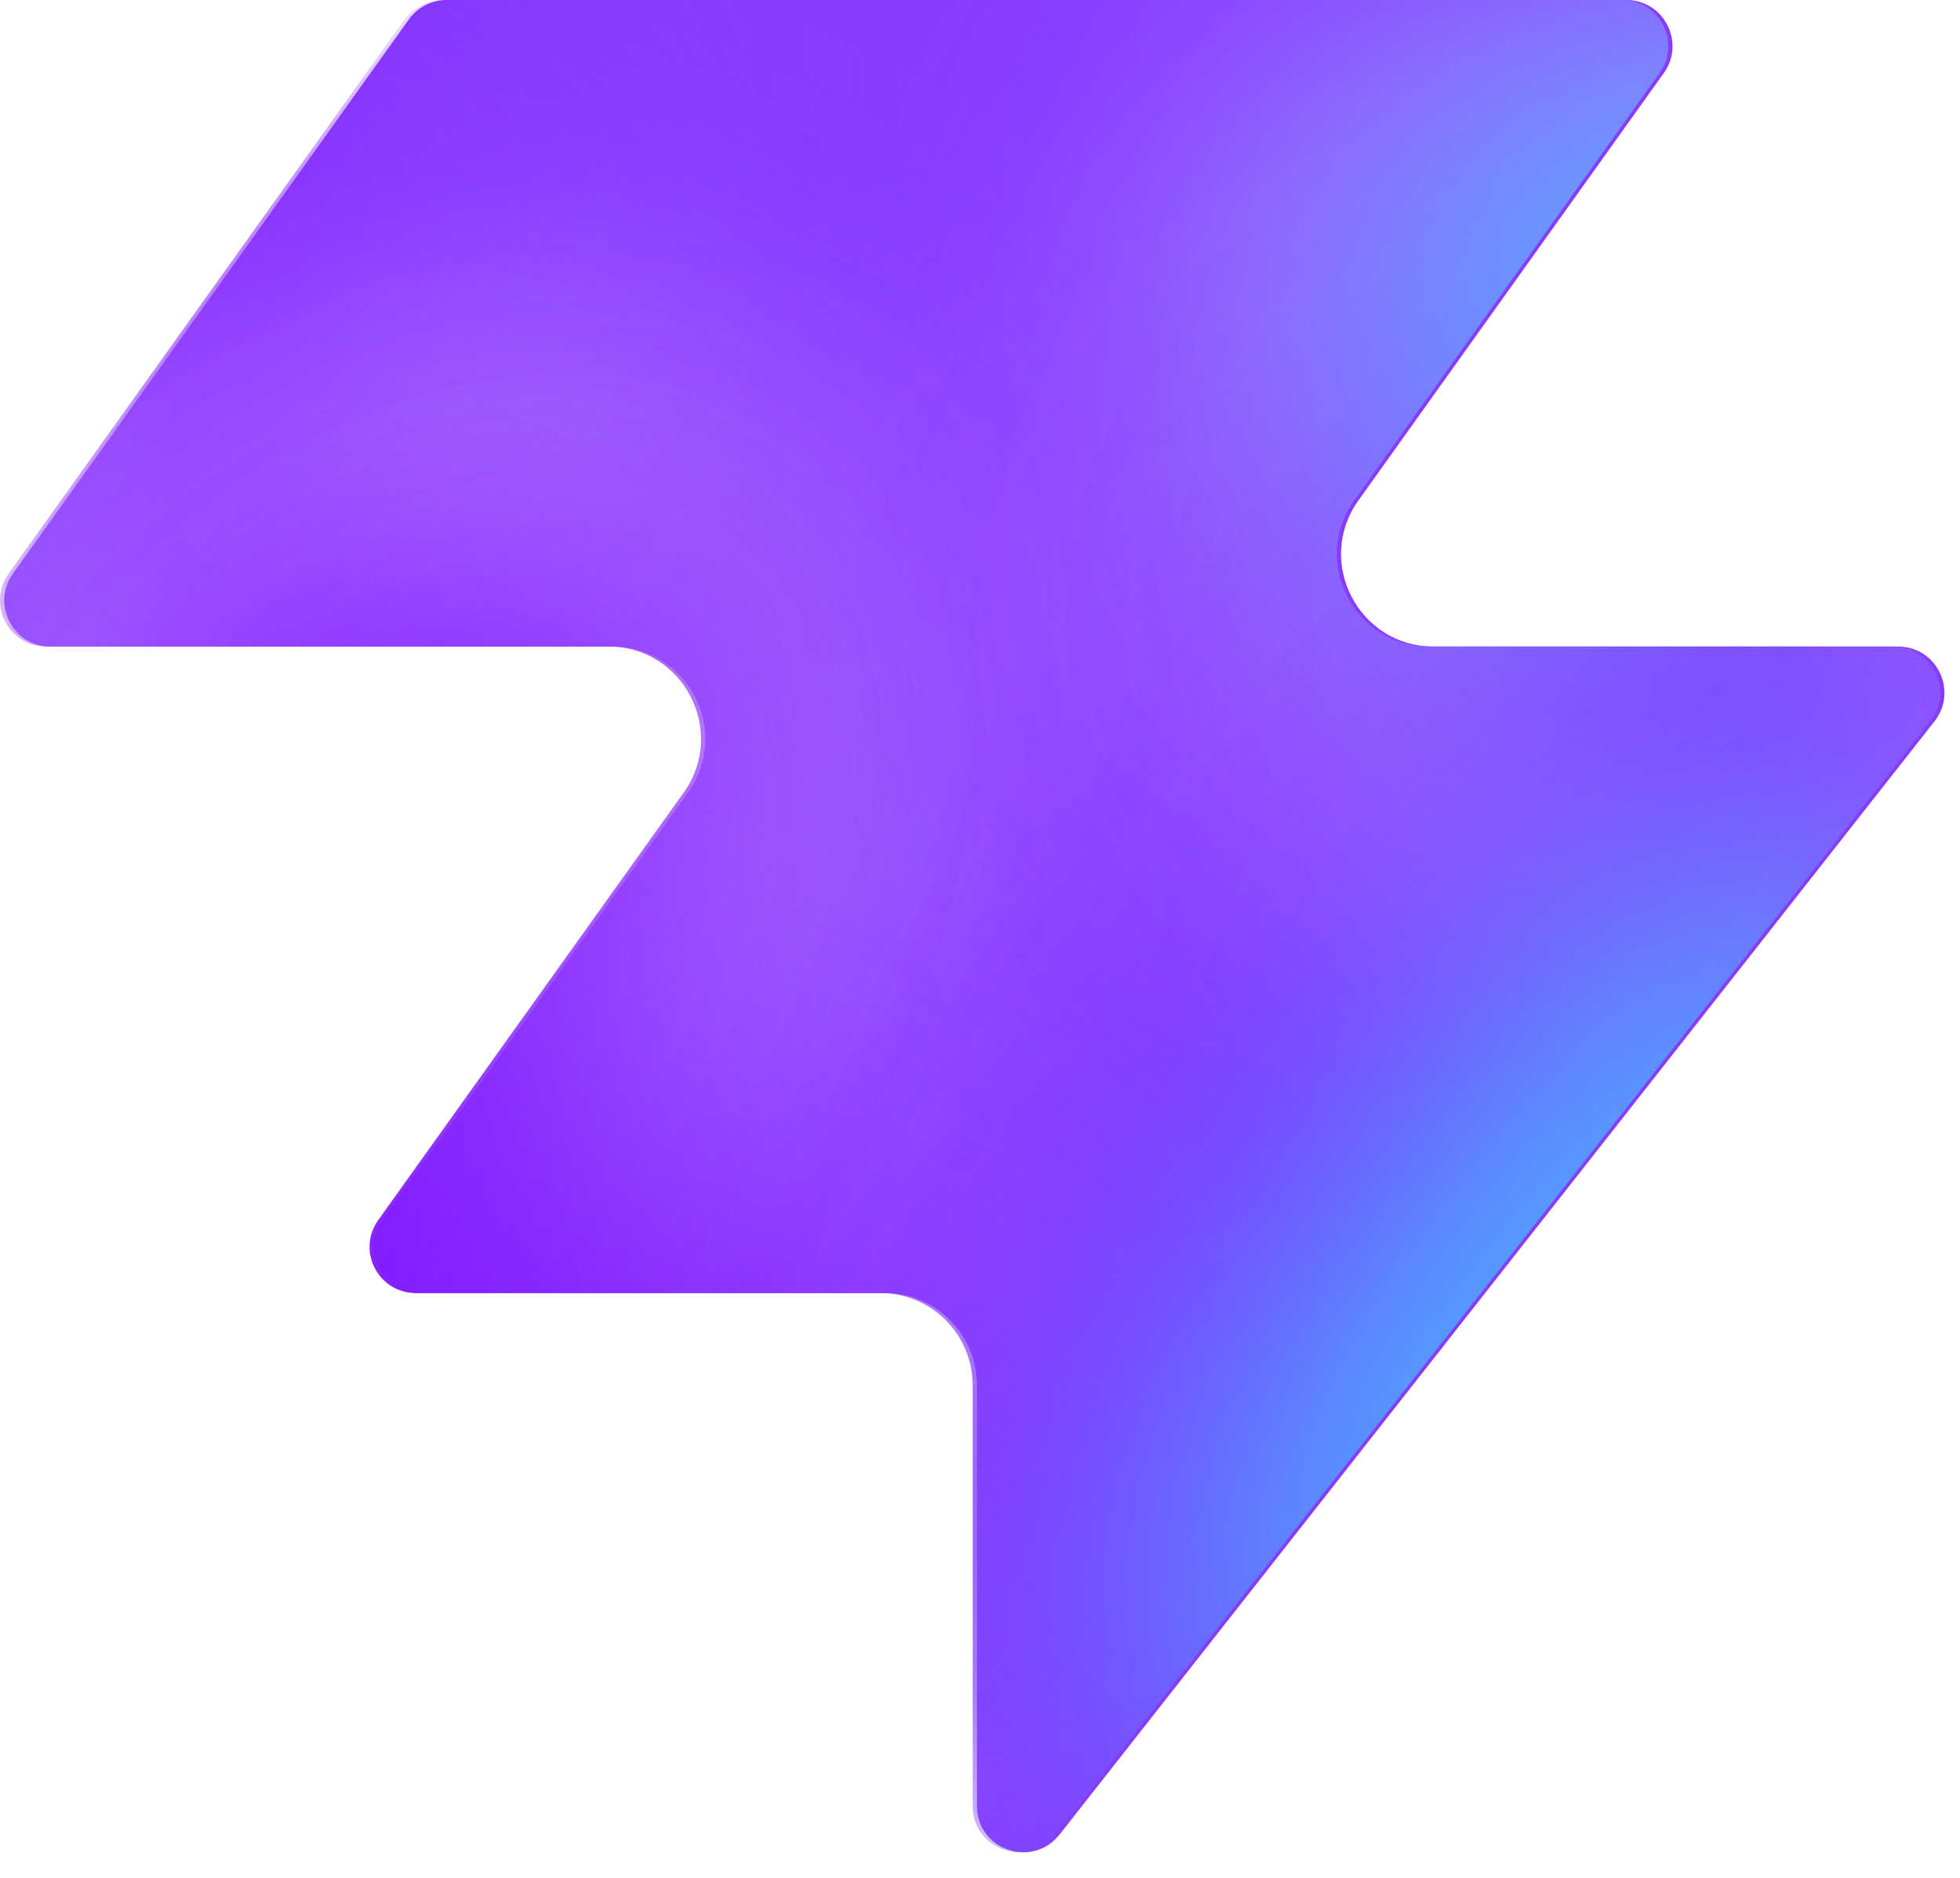
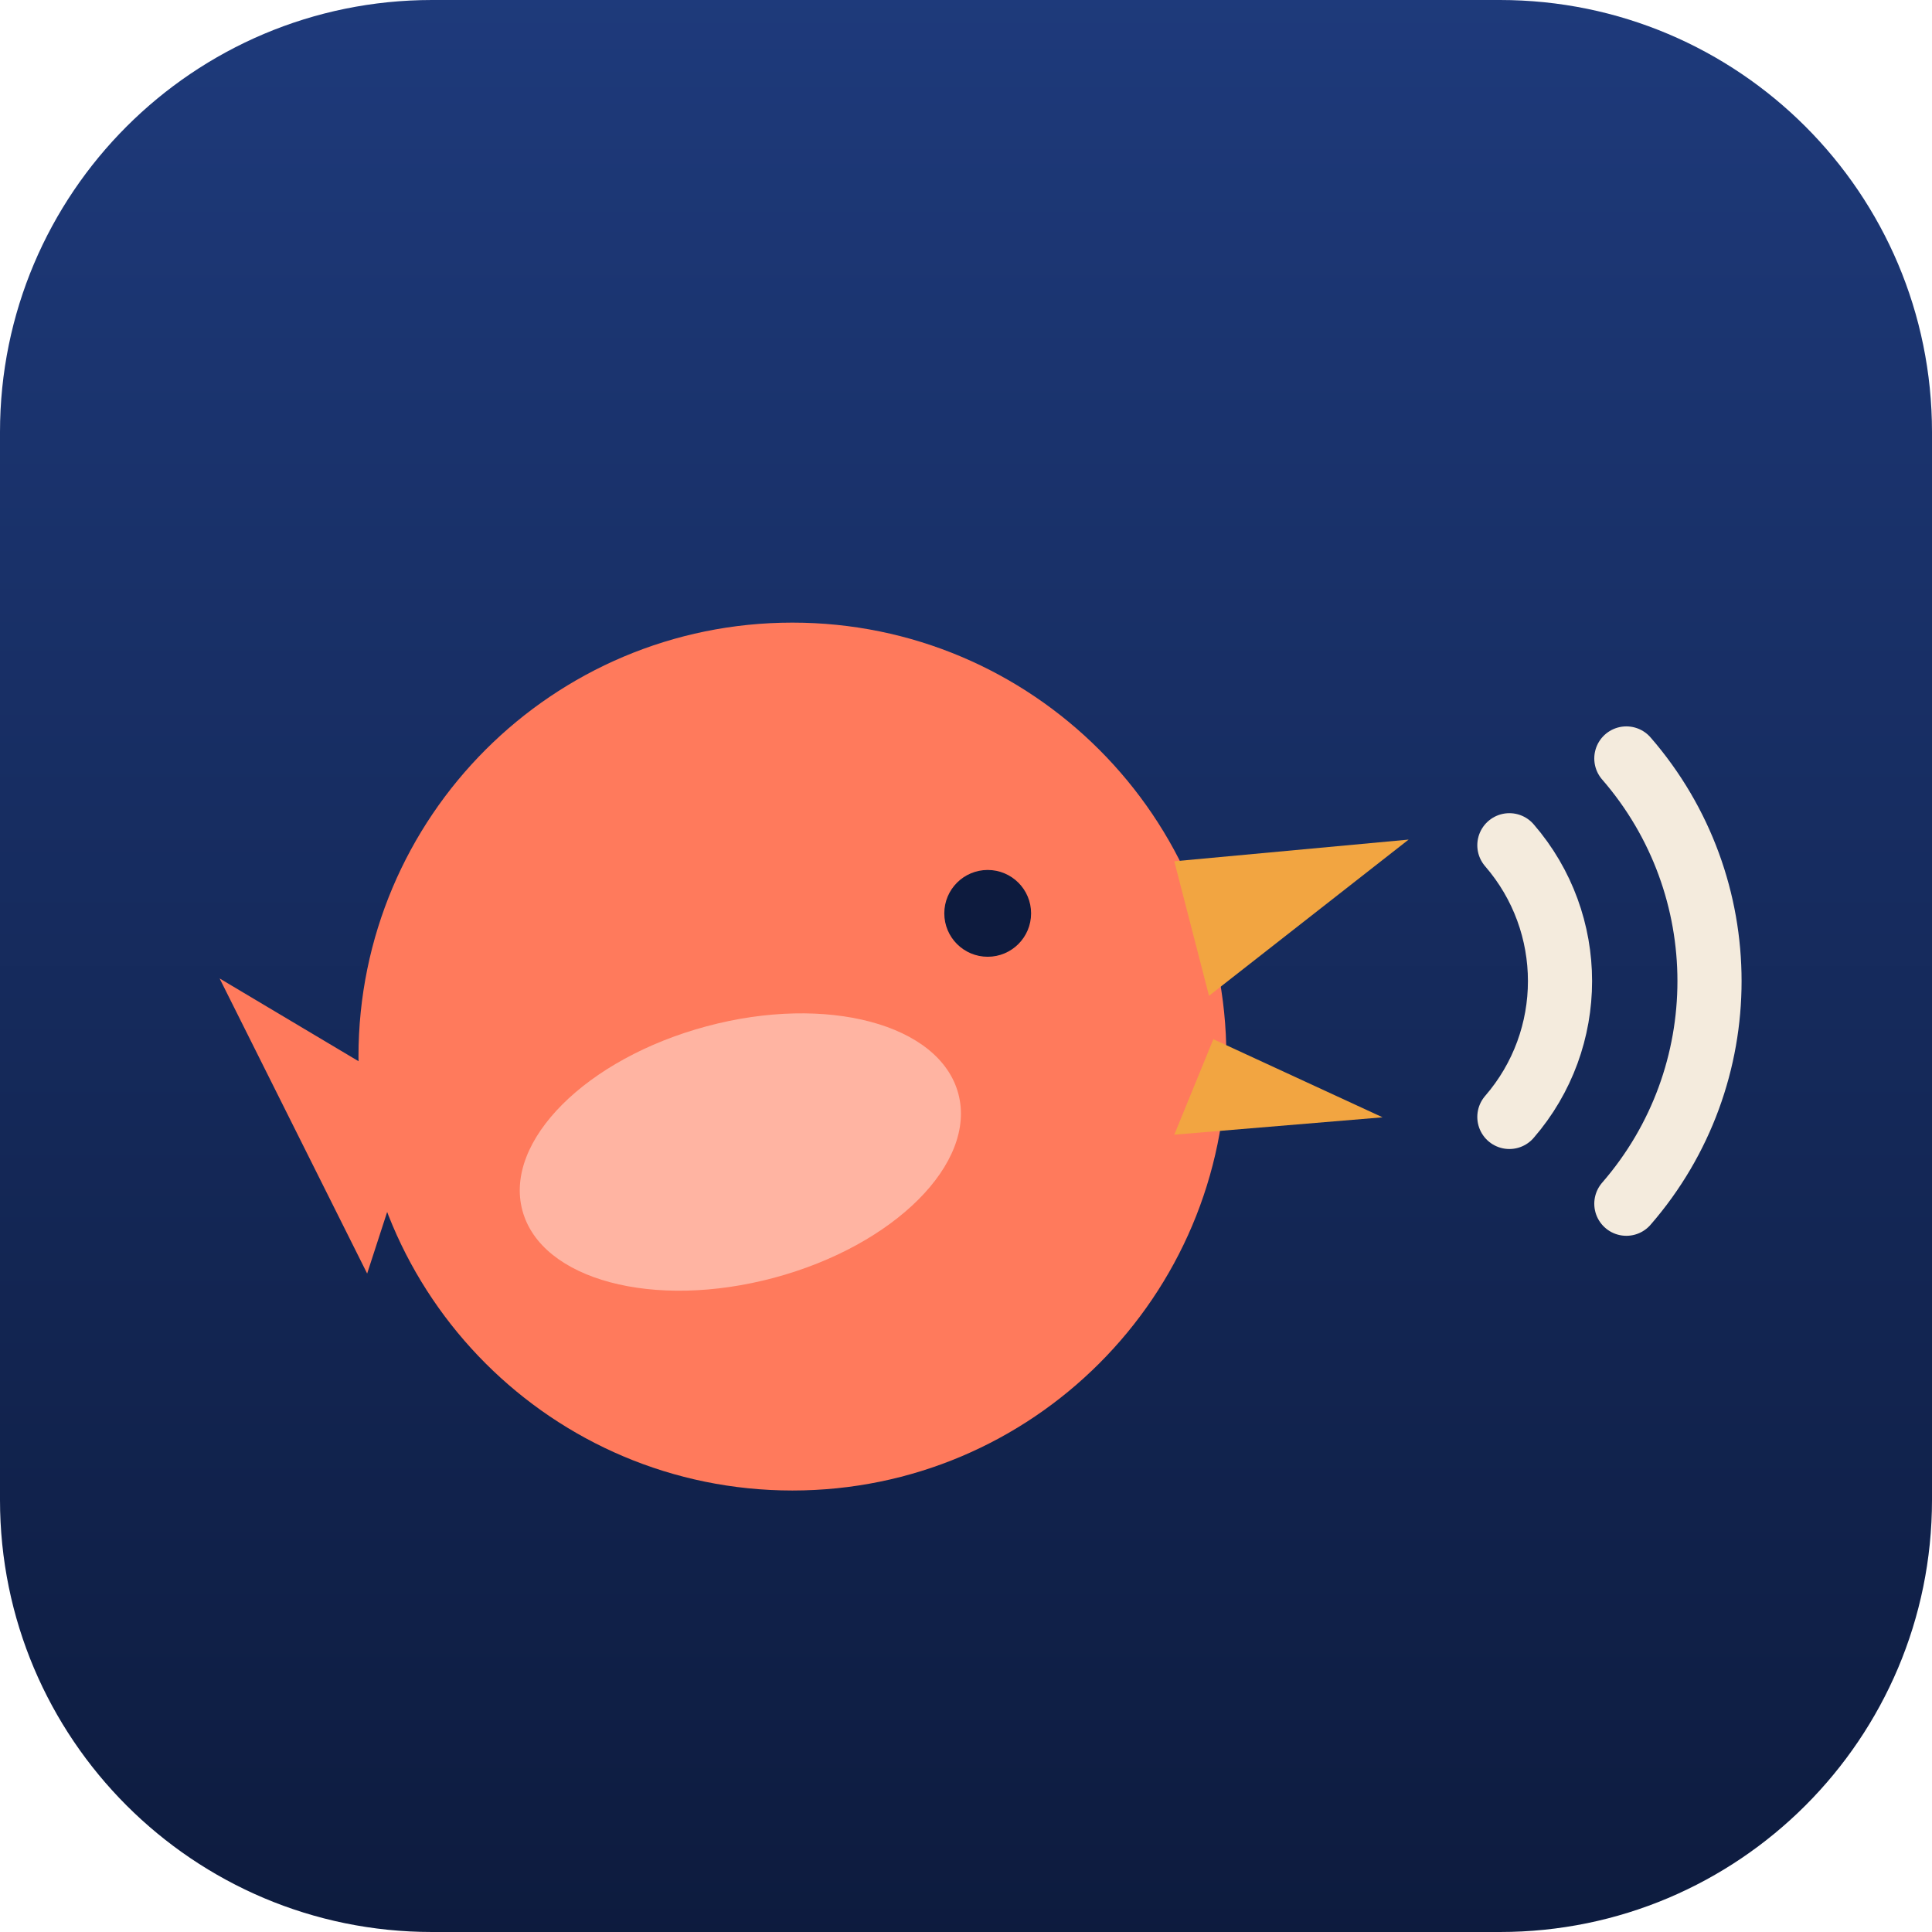
- <svg xmlns="http://www.w3.org/2000/svg" width="48" height="46" fill="none" viewBox="0 0 48 46">
-   <path fill="#863bff" d="M25.946 44.938c-.664.845-2.021.375-2.021-.698V33.937a2.26 2.26 0 0 0-2.262-2.262H10.287c-.92 0-1.456-1.04-.92-1.788l7.48-10.471c1.07-1.497 0-3.578-1.842-3.578H1.237c-.92 0-1.456-1.04-.92-1.788L10.013.474c.214-.297.556-.474.92-.474h28.894c.92 0 1.456 1.04.92 1.788l-7.48 10.471c-1.07 1.498 0 3.579 1.842 3.579h11.377c.943 0 1.473 1.088.89 1.83L25.947 44.94z" style="fill:#863bff;fill:color(display-p3 .525 .23 1);fill-opacity:1" />
-   <mask id="a" width="48" height="46" x="0" y="0" maskUnits="userSpaceOnUse" style="mask-type:alpha">
-     <path fill="#000" d="M25.842 44.938c-.664.844-2.021.375-2.021-.698V33.937a2.26 2.26 0 0 0-2.262-2.262H10.183c-.92 0-1.456-1.04-.92-1.788l7.48-10.471c1.07-1.498 0-3.579-1.842-3.579H1.133c-.92 0-1.456-1.04-.92-1.787L9.91.473c.214-.297.556-.474.92-.474h28.894c.92 0 1.456 1.04.92 1.788l-7.48 10.471c-1.07 1.498 0 3.578 1.842 3.578h11.377c.943 0 1.473 1.088.89 1.832L25.843 44.94z" style="fill:#000;fill-opacity:1" />
-   </mask>
-   <g mask="url(#a)">
-     <g filter="url(#b)">
-       <ellipse cx="5.508" cy="14.704" fill="#ede6ff" rx="5.508" ry="14.704" style="fill:#ede6ff;fill:color(display-p3 .927 .903 1);fill-opacity:1" transform="matrix(.00324 1 1 -.00324 -4.47 31.516)" />
-     </g>
-     <g filter="url(#c)">
-       <ellipse cx="10.399" cy="29.851" fill="#ede6ff" rx="10.399" ry="29.851" style="fill:#ede6ff;fill:color(display-p3 .927 .903 1);fill-opacity:1" transform="matrix(.00324 1 1 -.00324 -39.328 7.883)" />
-     </g>
-     <g filter="url(#d)">
-       <ellipse cx="5.508" cy="30.487" fill="#7e14ff" rx="5.508" ry="30.487" style="fill:#7e14ff;fill:color(display-p3 .492 .077 1);fill-opacity:1" transform="rotate(89.814 -25.913 -14.639)scale(1 -1)" />
-     </g>
-     <g filter="url(#e)">
-       <ellipse cx="5.508" cy="30.599" fill="#7e14ff" rx="5.508" ry="30.599" style="fill:#7e14ff;fill:color(display-p3 .492 .077 1);fill-opacity:1" transform="rotate(89.814 -32.644 -3.334)scale(1 -1)" />
-     </g>
-     <g filter="url(#f)">
-       <ellipse cx="5.508" cy="30.599" fill="#7e14ff" rx="5.508" ry="30.599" style="fill:#7e14ff;fill:color(display-p3 .492 .077 1);fill-opacity:1" transform="matrix(.00324 1 1 -.00324 -34.34 30.47)" />
-     </g>
-     <g filter="url(#g)">
-       <ellipse cx="14.072" cy="22.078" fill="#ede6ff" rx="14.072" ry="22.078" style="fill:#ede6ff;fill:color(display-p3 .927 .903 1);fill-opacity:1" transform="rotate(93.35 24.506 48.493)scale(-1 1)" />
-     </g>
-     <g filter="url(#h)">
-       <ellipse cx="3.47" cy="21.501" fill="#7e14ff" rx="3.47" ry="21.501" style="fill:#7e14ff;fill:color(display-p3 .492 .077 1);fill-opacity:1" transform="rotate(89.009 28.708 47.59)scale(-1 1)" />
-     </g>
-     <g filter="url(#i)">
-       <ellipse cx="3.47" cy="21.501" fill="#7e14ff" rx="3.47" ry="21.501" style="fill:#7e14ff;fill:color(display-p3 .492 .077 1);fill-opacity:1" transform="rotate(89.009 28.708 47.59)scale(-1 1)" />
-     </g>
-     <g filter="url(#j)">
-       <ellipse cx=".387" cy="8.972" fill="#7e14ff" rx="4.407" ry="29.108" style="fill:#7e14ff;fill:color(display-p3 .492 .077 1);fill-opacity:1" transform="rotate(39.51 .387 8.972)" />
-     </g>
-     <g filter="url(#k)">
-       <ellipse cx="47.523" cy="-6.092" fill="#7e14ff" rx="4.407" ry="29.108" style="fill:#7e14ff;fill:color(display-p3 .492 .077 1);fill-opacity:1" transform="rotate(37.892 47.523 -6.092)" />
-     </g>
-     <g filter="url(#l)">
-       <ellipse cx="41.412" cy="6.333" fill="#47bfff" rx="5.971" ry="9.665" style="fill:#47bfff;fill:color(display-p3 .28 .748 1);fill-opacity:1" transform="rotate(37.892 41.412 6.333)" />
-     </g>
-     <g filter="url(#m)">
-       <ellipse cx="-1.879" cy="38.332" fill="#7e14ff" rx="4.407" ry="29.108" style="fill:#7e14ff;fill:color(display-p3 .492 .077 1);fill-opacity:1" transform="rotate(37.892 -1.88 38.332)" />
-     </g>
-     <g filter="url(#n)">
-       <ellipse cx="-1.879" cy="38.332" fill="#7e14ff" rx="4.407" ry="29.108" style="fill:#7e14ff;fill:color(display-p3 .492 .077 1);fill-opacity:1" transform="rotate(37.892 -1.88 38.332)" />
-     </g>
-     <g filter="url(#o)">
-       <ellipse cx="35.651" cy="29.907" fill="#7e14ff" rx="4.407" ry="29.108" style="fill:#7e14ff;fill:color(display-p3 .492 .077 1);fill-opacity:1" transform="rotate(37.892 35.651 29.907)" />
-     </g>
-     <g filter="url(#p)">
-       <ellipse cx="38.418" cy="32.4" fill="#47bfff" rx="5.971" ry="15.297" style="fill:#47bfff;fill:color(display-p3 .28 .748 1);fill-opacity:1" transform="rotate(37.892 38.418 32.4)" />
-     </g>
-   </g>
+ <svg xmlns="http://www.w3.org/2000/svg" width="1024" height="1024" viewBox="0 0 1024 1024" role="img" aria-label="ChoirBird">
  <defs>
-     <filter id="b" width="60.045" height="41.654" x="-19.77" y="16.149" color-interpolation-filters="sRGB" filterUnits="userSpaceOnUse">
-       <feFlood flood-opacity="0" result="BackgroundImageFix" />
-       <feBlend in="SourceGraphic" in2="BackgroundImageFix" result="shape" />
-       <feGaussianBlur result="effect1_foregroundBlur_2002_17158" stdDeviation="7.659" />
-     </filter>
-     <filter id="c" width="90.34" height="51.437" x="-54.613" y="-7.533" color-interpolation-filters="sRGB" filterUnits="userSpaceOnUse">
-       <feFlood flood-opacity="0" result="BackgroundImageFix" />
-       <feBlend in="SourceGraphic" in2="BackgroundImageFix" result="shape" />
-       <feGaussianBlur result="effect1_foregroundBlur_2002_17158" stdDeviation="7.659" />
-     </filter>
-     <filter id="d" width="79.355" height="29.4" x="-49.64" y="2.03" color-interpolation-filters="sRGB" filterUnits="userSpaceOnUse">
-       <feFlood flood-opacity="0" result="BackgroundImageFix" />
-       <feBlend in="SourceGraphic" in2="BackgroundImageFix" result="shape" />
-       <feGaussianBlur result="effect1_foregroundBlur_2002_17158" stdDeviation="4.596" />
-     </filter>
-     <filter id="e" width="79.579" height="29.4" x="-45.045" y="20.029" color-interpolation-filters="sRGB" filterUnits="userSpaceOnUse">
-       <feFlood flood-opacity="0" result="BackgroundImageFix" />
-       <feBlend in="SourceGraphic" in2="BackgroundImageFix" result="shape" />
-       <feGaussianBlur result="effect1_foregroundBlur_2002_17158" stdDeviation="4.596" />
-     </filter>
-     <filter id="f" width="79.579" height="29.4" x="-43.513" y="21.178" color-interpolation-filters="sRGB" filterUnits="userSpaceOnUse">
-       <feFlood flood-opacity="0" result="BackgroundImageFix" />
-       <feBlend in="SourceGraphic" in2="BackgroundImageFix" result="shape" />
-       <feGaussianBlur result="effect1_foregroundBlur_2002_17158" stdDeviation="4.596" />
-     </filter>
-     <filter id="g" width="74.749" height="58.852" x="15.756" y="-17.901" color-interpolation-filters="sRGB" filterUnits="userSpaceOnUse">
-       <feFlood flood-opacity="0" result="BackgroundImageFix" />
-       <feBlend in="SourceGraphic" in2="BackgroundImageFix" result="shape" />
-       <feGaussianBlur result="effect1_foregroundBlur_2002_17158" stdDeviation="7.659" />
-     </filter>
-     <filter id="h" width="61.377" height="25.362" x="23.548" y="2.284" color-interpolation-filters="sRGB" filterUnits="userSpaceOnUse">
-       <feFlood flood-opacity="0" result="BackgroundImageFix" />
-       <feBlend in="SourceGraphic" in2="BackgroundImageFix" result="shape" />
-       <feGaussianBlur result="effect1_foregroundBlur_2002_17158" stdDeviation="4.596" />
-     </filter>
-     <filter id="i" width="61.377" height="25.362" x="23.548" y="2.284" color-interpolation-filters="sRGB" filterUnits="userSpaceOnUse">
-       <feFlood flood-opacity="0" result="BackgroundImageFix" />
-       <feBlend in="SourceGraphic" in2="BackgroundImageFix" result="shape" />
-       <feGaussianBlur result="effect1_foregroundBlur_2002_17158" stdDeviation="4.596" />
-     </filter>
-     <filter id="j" width="56.045" height="63.649" x="-27.636" y="-22.853" color-interpolation-filters="sRGB" filterUnits="userSpaceOnUse">
-       <feFlood flood-opacity="0" result="BackgroundImageFix" />
-       <feBlend in="SourceGraphic" in2="BackgroundImageFix" result="shape" />
-       <feGaussianBlur result="effect1_foregroundBlur_2002_17158" stdDeviation="4.596" />
-     </filter>
-     <filter id="k" width="54.814" height="64.646" x="20.116" y="-38.415" color-interpolation-filters="sRGB" filterUnits="userSpaceOnUse">
-       <feFlood flood-opacity="0" result="BackgroundImageFix" />
-       <feBlend in="SourceGraphic" in2="BackgroundImageFix" result="shape" />
-       <feGaussianBlur result="effect1_foregroundBlur_2002_17158" stdDeviation="4.596" />
-     </filter>
-     <filter id="l" width="33.541" height="35.313" x="24.641" y="-11.323" color-interpolation-filters="sRGB" filterUnits="userSpaceOnUse">
-       <feFlood flood-opacity="0" result="BackgroundImageFix" />
-       <feBlend in="SourceGraphic" in2="BackgroundImageFix" result="shape" />
-       <feGaussianBlur result="effect1_foregroundBlur_2002_17158" stdDeviation="4.596" />
-     </filter>
-     <filter id="m" width="54.814" height="64.646" x="-29.286" y="6.009" color-interpolation-filters="sRGB" filterUnits="userSpaceOnUse">
-       <feFlood flood-opacity="0" result="BackgroundImageFix" />
-       <feBlend in="SourceGraphic" in2="BackgroundImageFix" result="shape" />
-       <feGaussianBlur result="effect1_foregroundBlur_2002_17158" stdDeviation="4.596" />
-     </filter>
-     <filter id="n" width="54.814" height="64.646" x="-29.286" y="6.009" color-interpolation-filters="sRGB" filterUnits="userSpaceOnUse">
-       <feFlood flood-opacity="0" result="BackgroundImageFix" />
-       <feBlend in="SourceGraphic" in2="BackgroundImageFix" result="shape" />
-       <feGaussianBlur result="effect1_foregroundBlur_2002_17158" stdDeviation="4.596" />
-     </filter>
-     <filter id="o" width="54.814" height="64.646" x="8.244" y="-2.416" color-interpolation-filters="sRGB" filterUnits="userSpaceOnUse">
-       <feFlood flood-opacity="0" result="BackgroundImageFix" />
-       <feBlend in="SourceGraphic" in2="BackgroundImageFix" result="shape" />
-       <feGaussianBlur result="effect1_foregroundBlur_2002_17158" stdDeviation="4.596" />
-     </filter>
-     <filter id="p" width="39.409" height="43.623" x="18.713" y="10.588" color-interpolation-filters="sRGB" filterUnits="userSpaceOnUse">
-       <feFlood flood-opacity="0" result="BackgroundImageFix" />
-       <feBlend in="SourceGraphic" in2="BackgroundImageFix" result="shape" />
-       <feGaussianBlur result="effect1_foregroundBlur_2002_17158" stdDeviation="4.596" />
-     </filter>
+     <linearGradient id="cb-bg" x1="0" y1="0" x2="0" y2="1">
+       <stop offset="0" stop-color="#1E3A7B" />
+       <stop offset="1" stop-color="#0D1B3E" />
+     </linearGradient>
  </defs>
+   <rect width="1024" height="1024" rx="229" ry="229" fill="url(#cb-bg)" />
+   <circle cx="420" cy="560" r="230" fill="#FF7A5C" />
+   <polygon points="224.5,583.0 116.4,518.6 194.6,675.0" fill="#FF7A5C" />
+   <ellipse cx="392.4" cy="610.6" rx="119.6" ry="69.0" transform="rotate(-15 392.4 610.6)" fill="#FFB4A2" />
+   <circle cx="523.5" cy="484.1" r="23.0" fill="#0D1B3E" />
+   <polygon points="622.4,456.5 746.6,445.0 640.8,527.8" fill="#F2A541" />
+   <polygon points="643.1,550.8 732.8,592.2 622.4,601.4" fill="#F2A541" />
+   <path d="M800 448 A110 110 0 0 1 800 592" fill="none" stroke="#F4EBDD" stroke-width="34" stroke-linecap="round" />
+   <path d="M862 402 A180 180 0 0 1 862 638" fill="none" stroke="#F4EBDD" stroke-width="34" stroke-linecap="round" />
</svg>
